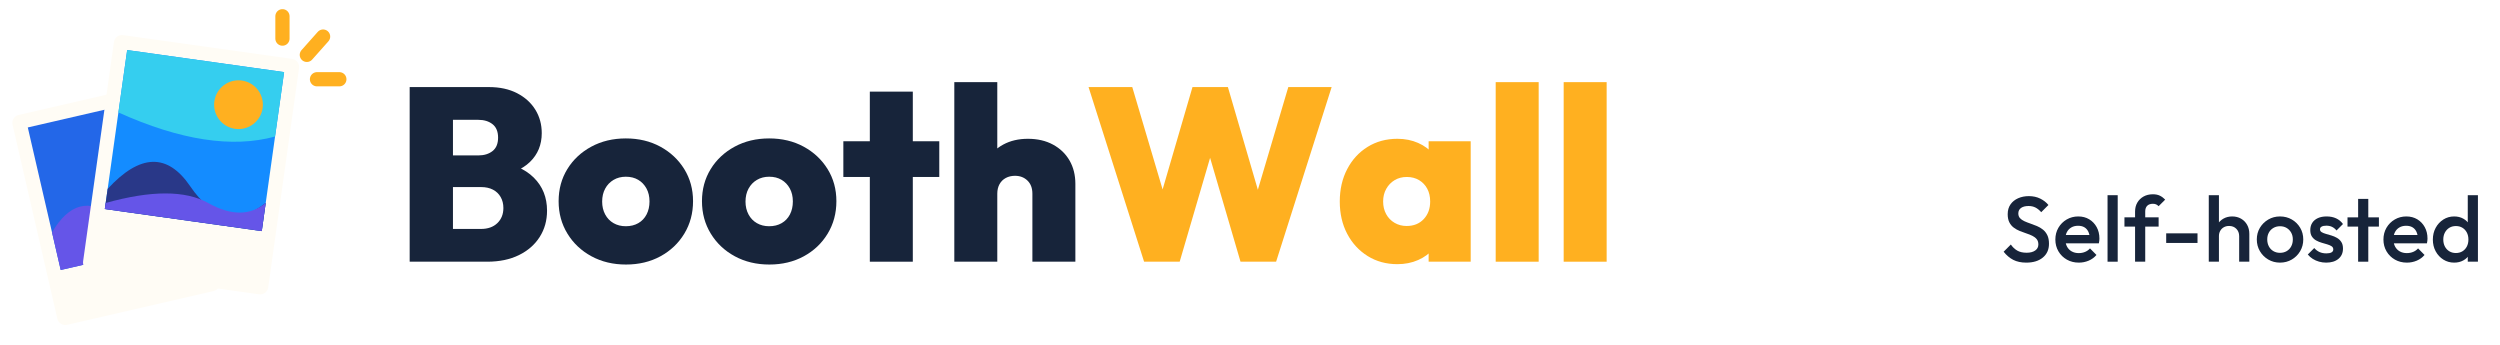
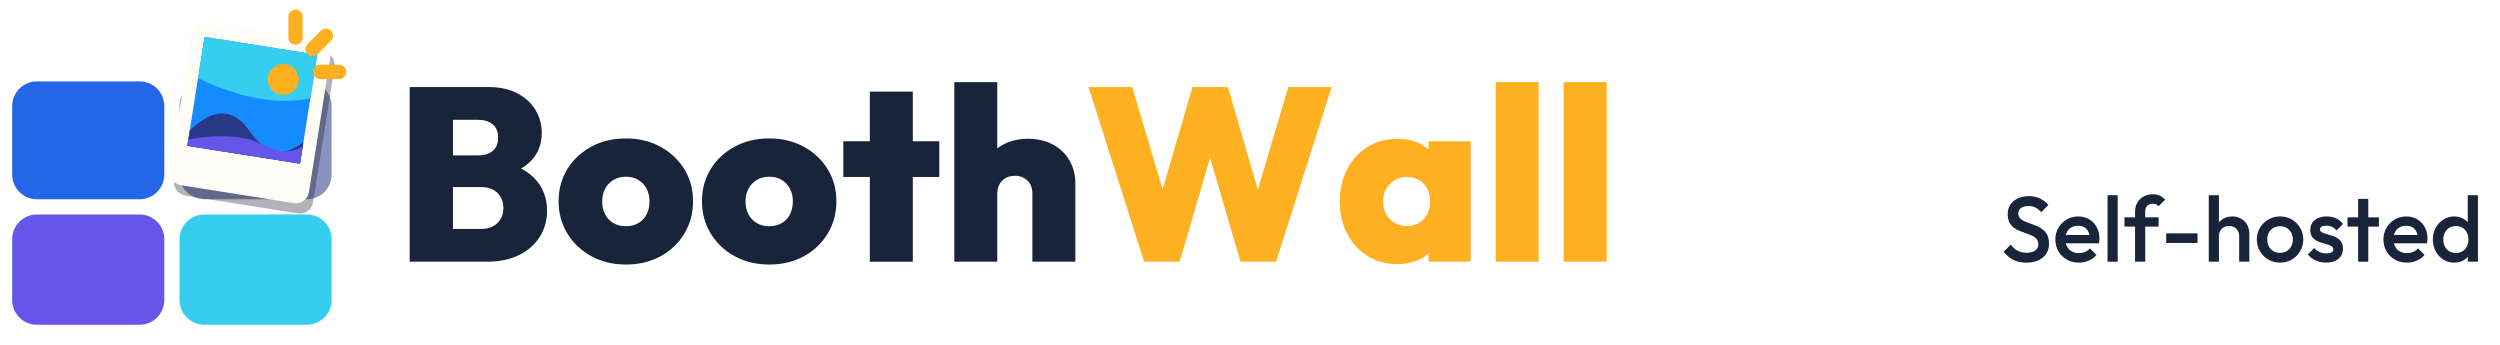
<svg xmlns="http://www.w3.org/2000/svg" width="812" height="112" viewBox="0 0 812 112">
  <g transform="translate(0 0) scale(0.66)">
-     <g transform="rotate(-13 60 90)">
-       <rect x="14" y="46" width="82" height="106" rx="4" fill="#FFFCF5" />
-       <rect x="21" y="53" width="68" height="72" rx="0" fill="#2367E8" />
-       <path d="M21 106Q38 88 52 105T89 108V125H21Z" fill="#6555E8" />
+     <g transform="translate(0.386 11.977) scale(0.93572)">
+       <rect x="6" y="30" width="80" height="62" rx="13" fill="#2367E8" />
+       <rect x="6" y="100" width="80" height="58" rx="13" fill="#6555E8" />
+       <rect x="94" y="100" width="80" height="58" rx="13" fill="#35CEEF" />
+       <rect x="94" y="30" width="80" height="62" rx="13" fill="#293888" opacity=".55" />
+       <g transform="rotate(9 132 48)">
+         <rect x="97" y="9" width="74" height="86" rx="7" fill="#0B1020" opacity=".32" />
+         <rect x="94" y="4" width="74" height="86" rx="7" fill="#FFFCF5" />
+         <rect x="101" y="11" width="60" height="58" fill="#148CFF" />
+         <path d="M101 11H161V34.2Q137 43.48 101 33.04Z" fill="#35CEEF" />
+         <path d="M101 60.88Q116.6 40 132.2 56.24T161 57.4V69H101Z" fill="#293888" />
+         <path d="M101 65.52Q125 57.4 139.4 62.04T161 59.72V69H101Z" fill="#6555E8" />
+         <circle cx="145.4" cy="26.66" r="8.12" fill="#FFB020" />
+       </g>
+       <path d="M155 -4V7M171 6L164 13M178 25H168" stroke="#FFB020" stroke-width="7.5" stroke-linecap="round" fill="none" />
    </g>
-     <g transform="rotate(8 90 81)">
-       <rect x="48" y="22" width="92" height="117" rx="4" fill="#FFFCF5" />
-       <rect x="55" y="29" width="78" height="79" rx="0" fill="#148CFF" />
-       <path d="M55 29H133V61Q103 74 55 60Z" fill="#35CEEF" />
-       <path d="M55 98Q75 69 95 91T133 94V108H55Z" fill="#293888" />
-       <path d="M55 105Q87 91 105 98T133 94V108H55Z" fill="#6555E8" />
-       <circle cx="113" cy="48" r="12" fill="#FFB020" />
-     </g>
-     <path d="M139 8V19M159 18L151 27M167 39H156" stroke="#FFB020" stroke-width="7" stroke-linecap="round" />
  </g>
  <path d="M204.5 0V133H353Q394.75 133 419.25 156.625Q443.75 180.25 443.75 218Q443.75 243.25 432.625 262.625Q421.5 282 401.375 292.5Q381.25 303 353 303H204.5V431.5H342Q377.25 431.5 399.75 449.25Q422.25 467 422.25 503.75Q422.25 540.5 399.75 558.25Q377.25 576 342 576H204.5V709H384.75Q451.25 709 499.375 684.125Q547.5 659.25 573.5 617.125Q599.5 575 599.5 522Q599.5 451.25 551.375 404.75Q503.25 358.25 410.5 346.5L411.25 407.25Q512.5 395.25 566.75 341.75Q621 288.25 621 207.25Q621 147.25 591.125 100.375Q561.25 53.5 506.75 26.75Q452.25 0 378 0ZM63.25 0V709H239V0Z" transform="translate(128.000 85) scale(0.08 -0.08)" fill="#17243A" />
  <path d="M291.5 -11.5Q213.25 -11.5 151.375 22.0Q89.5 55.5 53.75 114.0Q18 172.5 18 245.5Q18 318.5 53.375 376.0Q88.75 433.5 150.625 467.0Q212.5 500.5 290.75 500.5Q369.25 500.5 430.75 467.125Q492.25 433.75 528.0 376.125Q563.75 318.5 563.75 245.5Q563.75 172.5 528.375 114.0Q493 55.5 431.5 22.0Q370 -11.5 291.5 -11.5ZM290.75 144Q319.75 144 341.5 156.5Q363.25 169 375.125 191.875Q387 214.75 387 244.75Q387 274.75 374.625 297.375Q362.25 320 341.0 332.5Q319.75 345 290.75 345Q262.75 345 241.0 332.125Q219.25 319.25 207.0 296.625Q194.75 274 194.75 244Q194.75 214.75 207.0 191.875Q219.25 169 241.0 156.5Q262.75 144 290.75 144Z" transform="translate(180.000 85) scale(0.08 -0.08)" fill="#17243A" />
  <path d="M291.5 -11.5Q213.25 -11.5 151.375 22.0Q89.5 55.5 53.75 114.0Q18 172.5 18 245.5Q18 318.5 53.375 376.0Q88.75 433.5 150.625 467.0Q212.5 500.5 290.75 500.5Q369.25 500.5 430.75 467.125Q492.25 433.75 528.0 376.125Q563.75 318.5 563.75 245.5Q563.75 172.5 528.375 114.0Q493 55.5 431.5 22.0Q370 -11.5 291.5 -11.5ZM290.75 144Q319.75 144 341.5 156.5Q363.25 169 375.125 191.875Q387 214.75 387 244.75Q387 274.75 374.625 297.375Q362.25 320 341.0 332.5Q319.75 345 290.75 345Q262.75 345 241.0 332.125Q219.25 319.25 207.0 296.625Q194.75 274 194.75 244Q194.75 214.75 207.0 191.875Q219.25 169 241.0 156.5Q262.75 144 290.75 144Z" transform="translate(226.560 85) scale(0.08 -0.08)" fill="#17243A" />
  <path d="M117.5 0V690.5H292V0ZM10 344V489H399.5V344Z" transform="translate(273.120 85) scale(0.08 -0.08)" fill="#17243A" />
  <path d="M367.5 0V276.25Q367.5 310 347.5 329.375Q327.5 348.75 296.811 348.75Q275.936 348.75 259.593 340.0Q243.25 331.25 234.125 314.875Q225 298.5 225 276.25L157.25 307.75Q157.25 366.5 181.625 409.375Q206 452.25 249.224 475.625Q292.448 499 349.349 499Q407.75 499 451.25 475.375Q494.75 451.75 518.375 410.75Q542 369.75 542 316V0ZM50.5 0V729H225V0Z" transform="translate(305.920 85) scale(0.08 -0.08)" fill="#17243A" />
  <path d="M238 0 12.5 709H190L351.75 163.25H275.25L434.5 709H578.25L737.5 163.25H661.75L823.5 709H999.5L774 0H629.5L470 544.75H542L382.5 0Z" transform="translate(352.560 85) scale(0.08 -0.08)" fill="#FFB020" />
  <path d="M254.5 -10Q186.5 -10 133.625 23.0Q80.75 56 50.625 113.25Q20.5 170.5 20.5 244.25Q20.5 318.25 50.625 375.875Q80.75 433.5 133.625 466.25Q186.5 499 254.5 499Q300.5 499 338.5 482.25Q376.5 465.5 401.125 435.75Q425.75 406 431 367.5V121.5Q425.75 83 401.25 53.25Q376.75 23.5 338.625 6.75Q300.5 -10 254.5 -10ZM292 145Q335 145 361.25 172.875Q387.5 200.75 387.5 244.5Q387.5 274 375.75 296.125Q364 318.25 342.5 331.125Q321 344 292.75 344Q264.75 344 243.25 331.125Q221.75 318.25 209.125 295.75Q196.5 273.25 196.5 244.5Q196.5 215.75 208.75 193.25Q221 170.75 242.875 157.875Q264.75 145 292 145ZM381.25 0V131.25L406.25 250.5L381.25 368.75V489H552V0Z" transform="translate(433.520 85) scale(0.08 -0.08)" fill="#FFB020" />
  <path d="M50.5 0V729H225V0Z" transform="translate(481.760 85) scale(0.08 -0.08)" fill="#FFB020" />
  <path d="M50.5 0V729H225V0Z" transform="translate(503.840 85) scale(0.08 -0.08)" fill="#FFB020" />
  <path d="M271 -10Q188 -10 130.0 20.0Q72 50 26 108L104 186Q133 144 173.0 120.5Q213 97 275 97Q333 97 367.5 121.0Q402 145 402 187Q402 222 384.0 244.0Q366 266 336.5 280.5Q307 295 271.5 306.5Q236 318 200.5 332.5Q165 347 135.5 369.0Q106 391 88.0 426.0Q70 461 70 515Q70 577 100.5 620.5Q131 664 183.0 687.0Q235 710 299 710Q368 710 422.5 683.0Q477 656 511 614L433 536Q403 570 370.5 586.5Q338 603 296 603Q244 603 214.5 582.0Q185 561 185 523Q185 491 203.0 471.5Q221 452 250.5 438.5Q280 425 315.5 413.0Q351 401 386.5 386.0Q422 371 451.5 347.5Q481 324 499.0 287.0Q517 250 517 194Q517 100 450.5 45.0Q384 -10 271 -10Z" transform="translate(650.000 85) scale(0.03 -0.03)" fill="#17243A" />
  <path d="M284 -10Q212 -10 154.5 22.5Q97 55 63.5 112.0Q30 169 30 240Q30 311 63.0 367.5Q96 424 152.5 457.0Q209 490 278 490Q345 490 396.5 459.0Q448 428 477.5 374.0Q507 320 507 251Q507 239 505.5 226.5Q504 214 501 199H107V289H444L403 253Q401 297 386.0 327.0Q371 357 343.5 373.0Q316 389 276 389Q234 389 203.0 371.0Q172 353 155.0 320.5Q138 288 138 243Q138 198 156.0 164.0Q174 130 207.0 111.5Q240 93 283 93Q320 93 351.5 106.0Q383 119 405 144L475 73Q440 32 390.0 11.0Q340 -10 284 -10Z" transform="translate(666.680 85) scale(0.03 -0.03)" fill="#17243A" />
  <path d="M61 0V720H171V0Z" transform="translate(682.700 85) scale(0.03 -0.03)" fill="#17243A" />
  <path d="M127 0V543Q127 598 151.5 640.0Q176 682 219.5 706.0Q263 730 320 730Q364 730 395.0 715.0Q426 700 453 672L382 601Q370 613 356.0 620.0Q342 627 320 627Q280 627 258.5 605.5Q237 584 237 544V0ZM12 380V480H382V380Z" transform="translate(689.660 85) scale(0.03 -0.03)" fill="#17243A" />
  <path d="M61 203V307H400V203Z" transform="translate(701.750 85) scale(0.03 -0.03)" fill="#17243A" />
  <path d="M390 0V277Q390 325 359.5 356.0Q329 387 281.245 387Q248.745 387 223.872 373.0Q199 359 185.0 334.0Q171 309 171 277L128 301Q128 356 152.0 398.5Q176 441 218.396 465.5Q260.792 490 314.396 490Q368 490 410.0 466.0Q452 442 476.0 399.5Q500 357 500 301V0ZM61 0V720H171V0Z" transform="translate(715.580 85) scale(0.03 -0.03)" fill="#17243A" />
  <path d="M281 -10Q211 -10 154.0 23.5Q97 57 63.5 114.0Q30 171 30 241Q30 311 63.5 367.0Q97 423 154.0 456.5Q211 490 281 490Q352 490 409.0 457.0Q466 424 499.5 367.5Q533 311 533 241Q533 171 499.5 114.0Q466 57 409.0 23.5Q352 -10 281 -10ZM281 96Q322 96 353.5 114.5Q385 133 402.5 166.0Q420 199 420 241Q420 283 402.0 315.0Q384 347 353.0 365.5Q322 384 281 384Q241 384 209.5 365.5Q178 347 160.5 315.0Q143 283 143 241Q143 199 160.5 166.0Q178 133 209.5 114.5Q241 96 281 96Z" transform="translate(732.110 85) scale(0.03 -0.03)" fill="#17243A" />
  <path d="M218 -10Q178 -10 141.0 0.5Q104 11 73.0 30.5Q42 50 19 78L89 148Q114 119 146.5 104.5Q179 90 220 90Q257 90 276.0 101.0Q295 112 295 133Q295 155 277.0 167.0Q259 179 230.5 187.5Q202 196 170.5 205.0Q139 214 110.5 229.5Q82 245 64.0 272.0Q46 299 46 342Q46 388 67.5 421.0Q89 454 128.5 472.0Q168 490 223 490Q281 490 325.5 469.5Q370 449 400 408L330 338Q309 364 282.0 377.0Q255 390 220 390Q187 390 169.0 380.0Q151 370 151 351Q151 331 169.0 320.0Q187 309 215.5 301.0Q244 293 275.5 283.5Q307 274 335.5 257.5Q364 241 382.0 213.5Q400 186 400 142Q400 72 351.0 31.0Q302 -10 218 -10Z" transform="translate(749.000 85) scale(0.03 -0.03)" fill="#17243A" />
  <path d="M134 0V680H244V0ZM19 380V480H359V380Z" transform="translate(761.900 85) scale(0.03 -0.03)" fill="#17243A" />
  <path d="M284 -10Q212 -10 154.5 22.5Q97 55 63.5 112.0Q30 169 30 240Q30 311 63.0 367.5Q96 424 152.5 457.0Q209 490 278 490Q345 490 396.5 459.0Q448 428 477.5 374.0Q507 320 507 251Q507 239 505.5 226.5Q504 214 501 199H107V289H444L403 253Q401 297 386.0 327.0Q371 357 343.5 373.0Q316 389 276 389Q234 389 203.0 371.0Q172 353 155.0 320.5Q138 288 138 243Q138 198 156.0 164.0Q174 130 207.0 111.5Q240 93 283 93Q320 93 351.5 106.0Q383 119 405 144L475 73Q440 32 390.0 11.0Q340 -10 284 -10Z" transform="translate(773.240 85) scale(0.03 -0.03)" fill="#17243A" />
  <path d="M262 -10Q197 -10 144.552 22.974Q92.104 55.947 61.552 112.474Q31 169 31 239.211Q31 310.455 61.5 366.728Q92 423 144.308 456.5Q196.615 490 262 490Q317 490 359.5 466.5Q402 443 427.0 402.0Q452 361 452 309V171Q452 119 427.5 78.0Q403 37 360.0 13.5Q317 -10 262 -10ZM280 94Q321 94 351.386 112.664Q381.772 131.329 398.886 164.164Q416 197 416 240Q416 283.387 398.79 316.099Q381.58 348.811 351.29 367.406Q321 386 280.5 386Q240 386 209.577 367.318Q179.155 348.635 161.577 315.768Q144 282.9 144 240Q144 197 161.419 164.04Q178.837 131.08 209.655 112.54Q240.473 94 280 94ZM519 0H409V129L428 246L409 362V720H519Z" transform="translate(789.260 85) scale(0.03 -0.03)" fill="#17243A" />
</svg>
